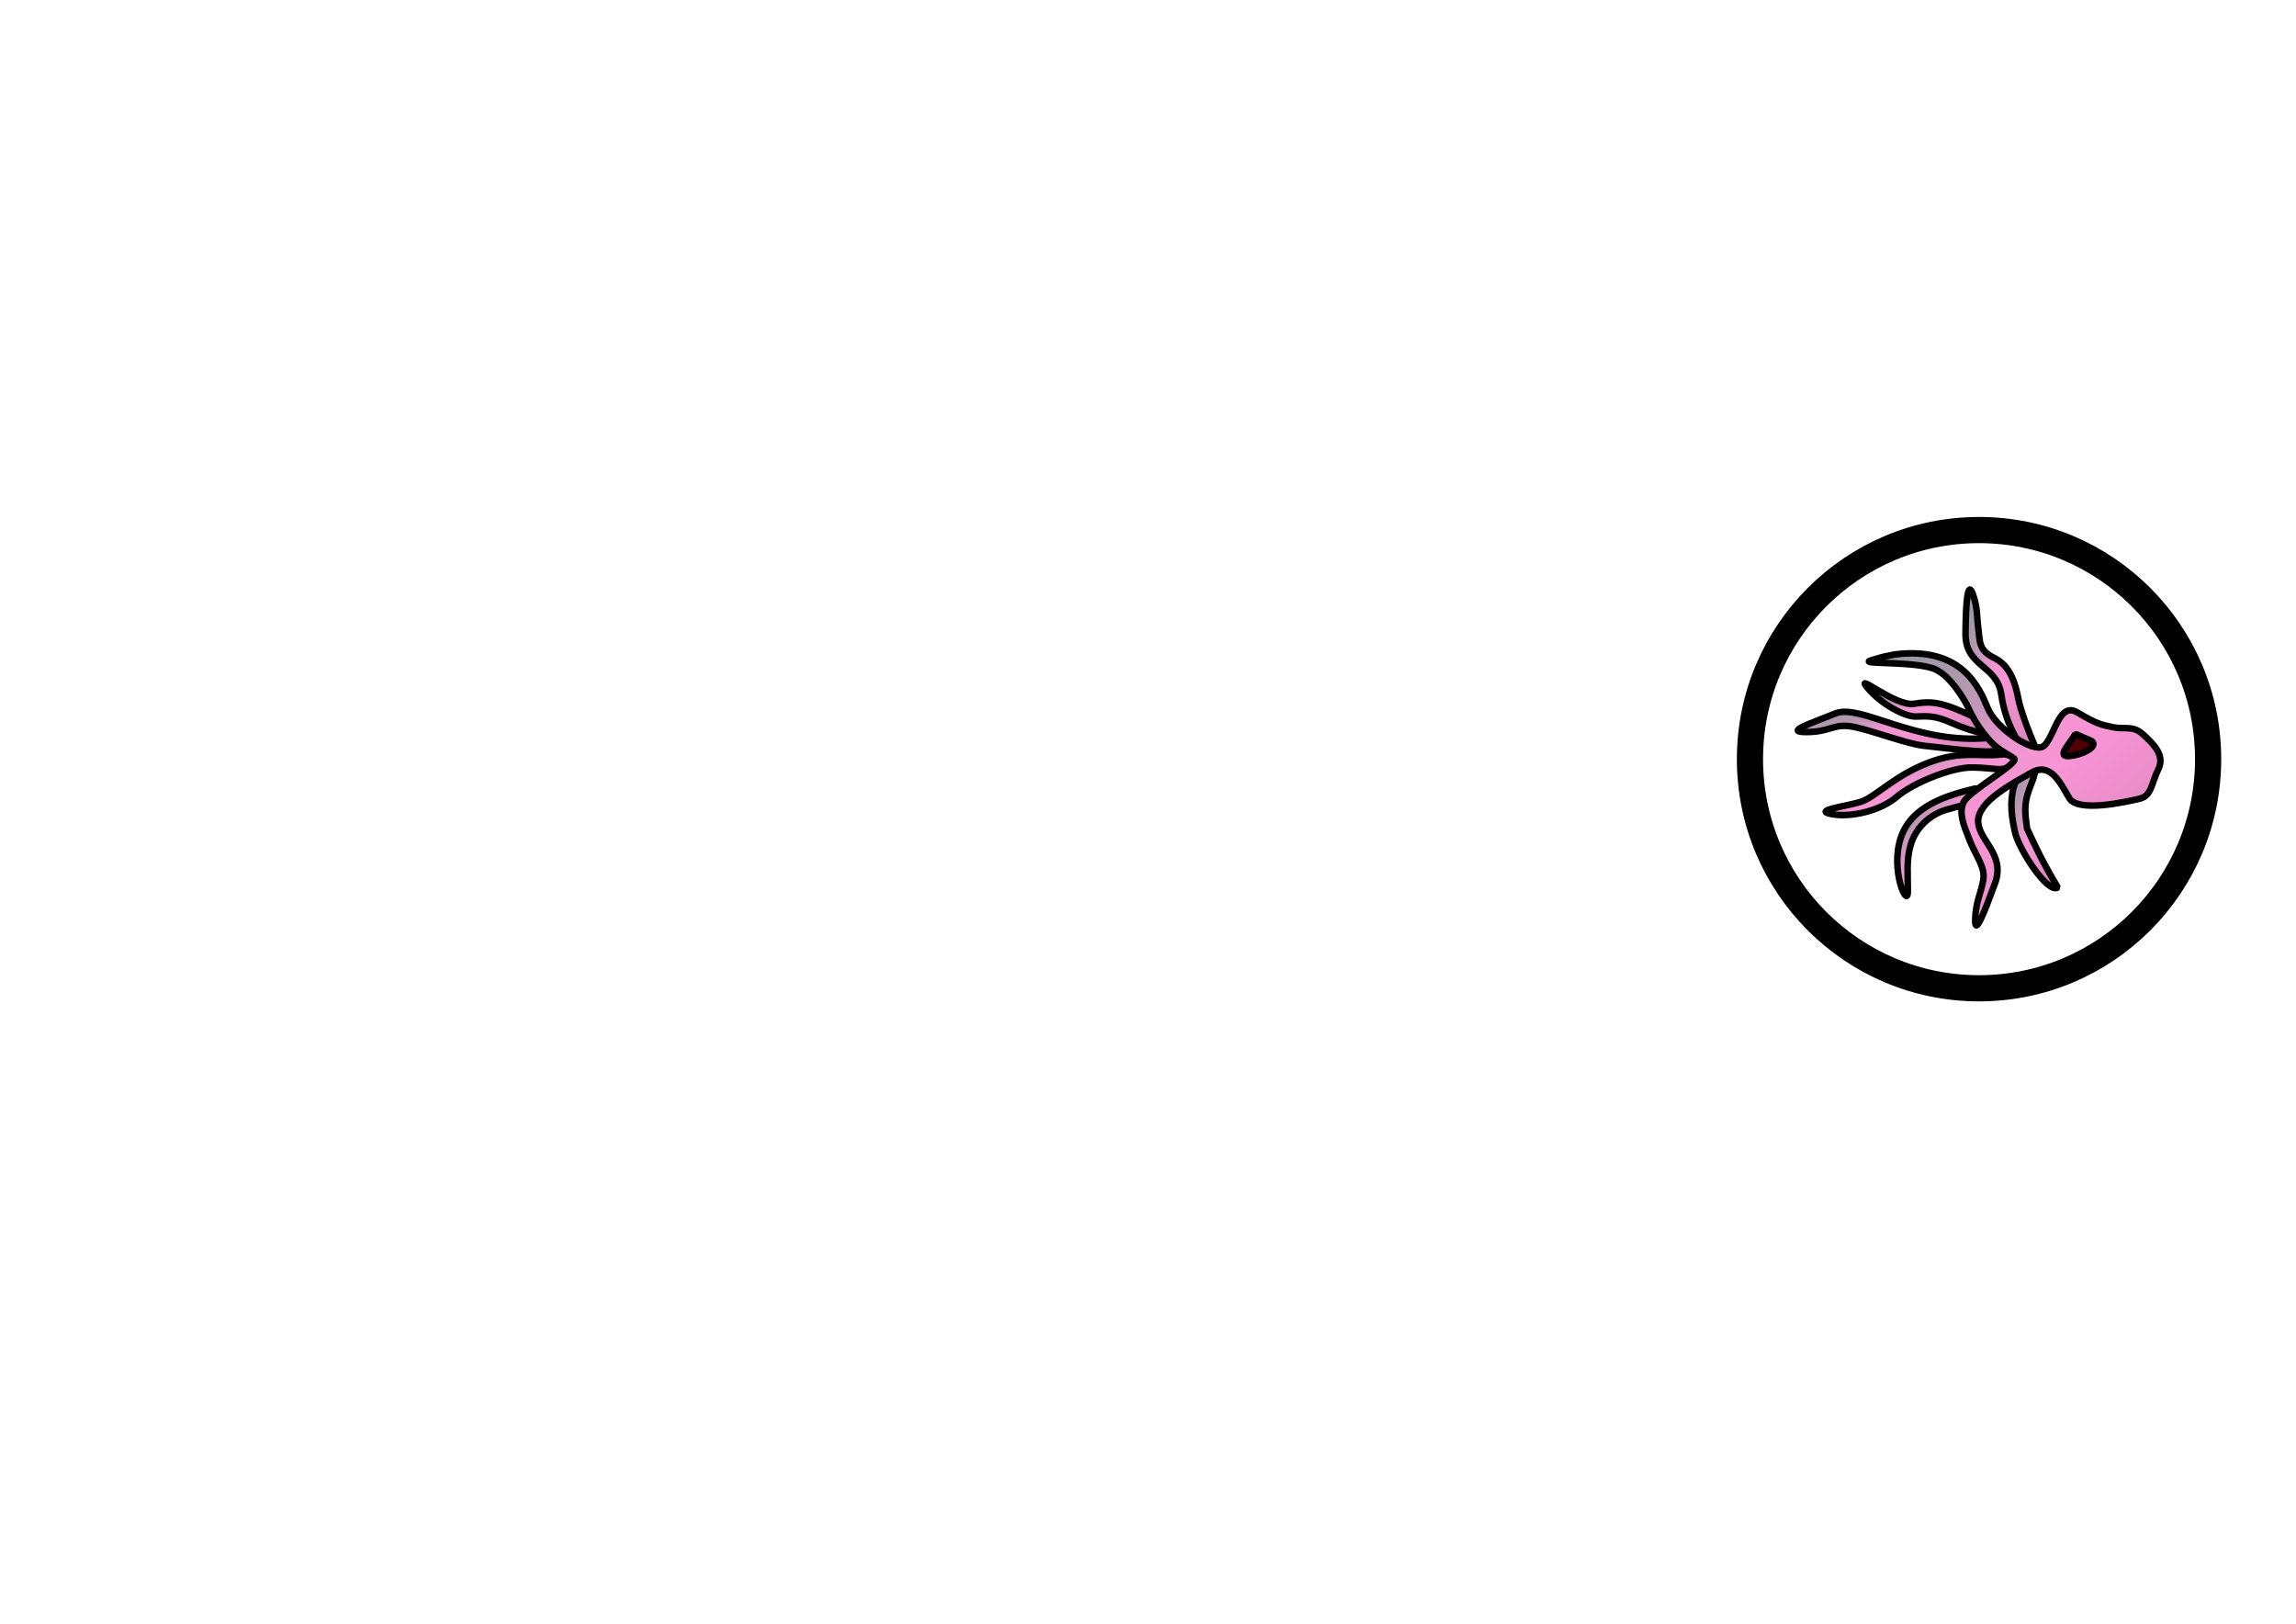
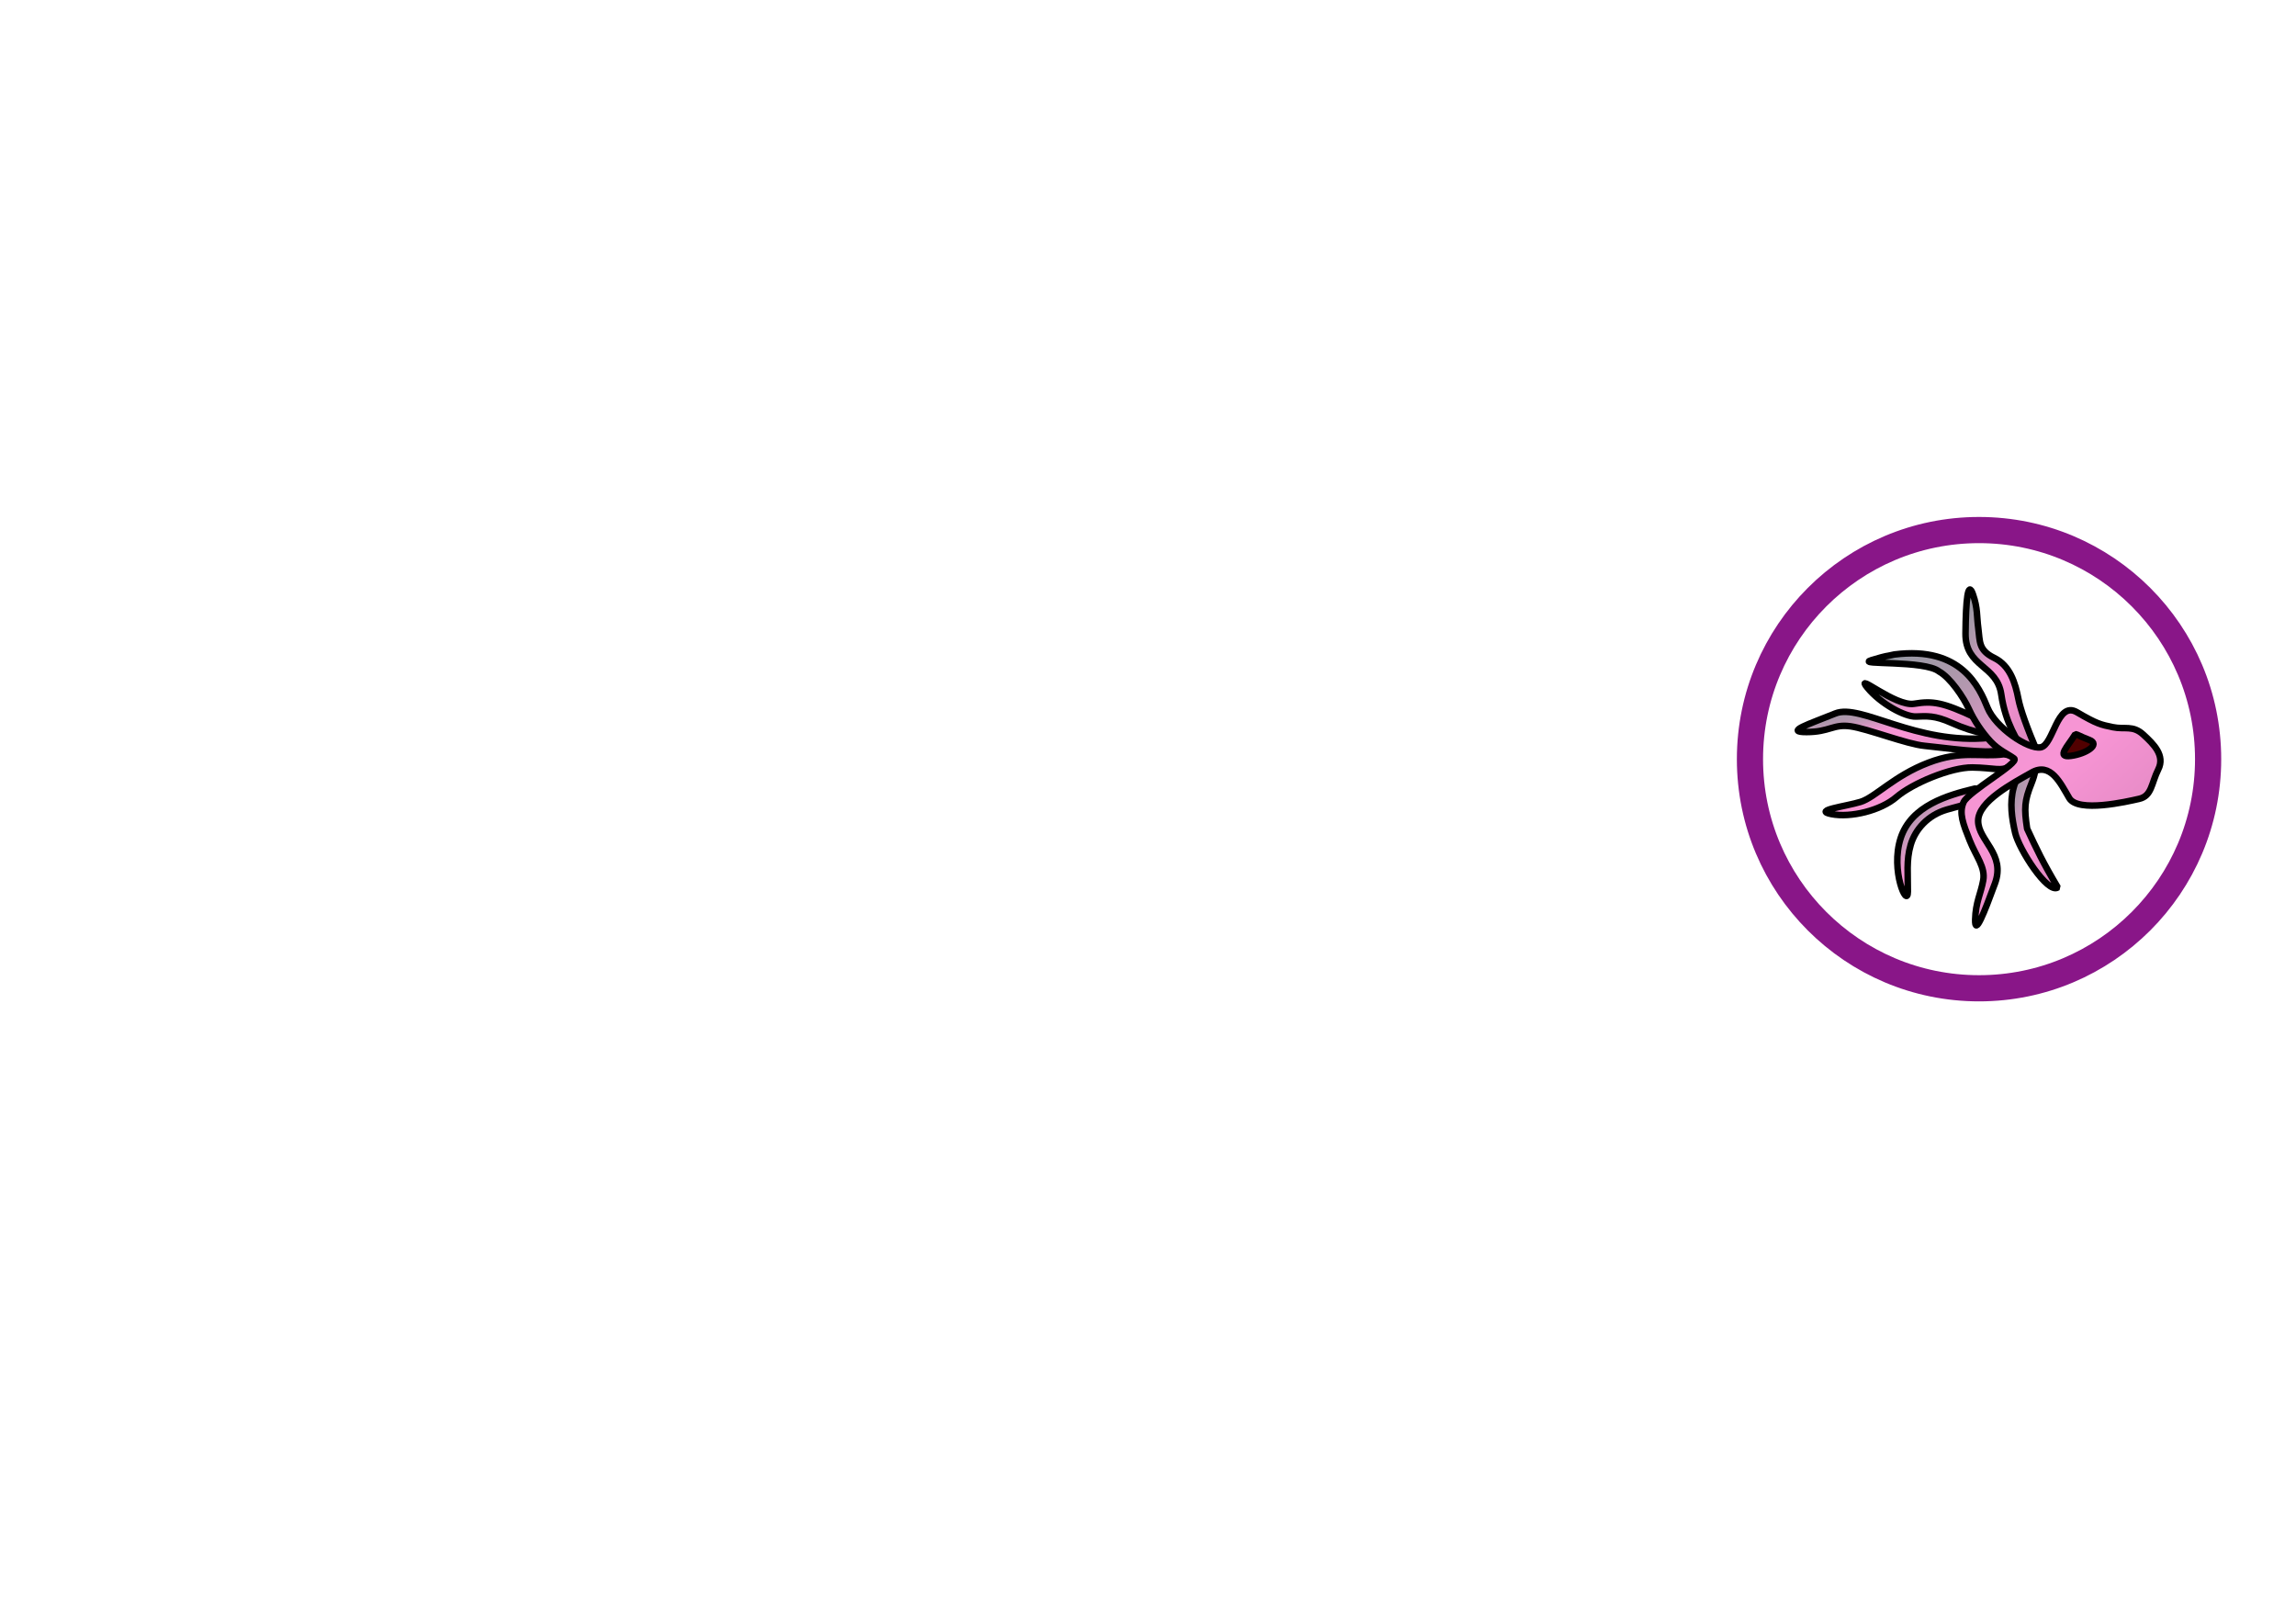
<svg xmlns="http://www.w3.org/2000/svg" width="841.92pt" height="595.2pt" viewBox="0 0 841.92 595.2">
  <defs>
    <linearGradient id="gradient0" gradientUnits="objectBoundingBox" x1="0" y1="0" x2="1" y2="1" spreadMethod="pad">
      <stop stop-color="#8e9a9f" offset="0" stop-opacity="1" />
      <stop stop-color="#b498af" offset="0.229" stop-opacity="1" />
      <stop stop-color="#f495d3" offset="0.436" stop-opacity="1" />
      <stop stop-color="#f895d5" offset="0.531" stop-opacity="1" />
      <stop stop-color="#d984bb" offset="0.922" stop-opacity="1" />
      <stop stop-color="#383d3d" offset="0.994" stop-opacity="1" />
      <stop stop-color="#0a222a" offset="1" stop-opacity="1" />
    </linearGradient>
    <linearGradient id="gradient1" gradientUnits="objectBoundingBox" x1="0" y1="0" x2="1" y2="1" spreadMethod="pad">
      <stop stop-color="#8e9a9f" offset="0" stop-opacity="1" />
      <stop stop-color="#b498af" offset="0.229" stop-opacity="1" />
      <stop stop-color="#f495d3" offset="0.436" stop-opacity="1" />
      <stop stop-color="#f895d5" offset="0.531" stop-opacity="1" />
      <stop stop-color="#d984bb" offset="0.922" stop-opacity="1" />
      <stop stop-color="#383d3d" offset="0.994" stop-opacity="1" />
      <stop stop-color="#0a222a" offset="1" stop-opacity="1" />
    </linearGradient>
    <linearGradient id="gradient2" gradientUnits="objectBoundingBox" x1="0" y1="0" x2="1" y2="1" spreadMethod="pad">
      <stop stop-color="#8e9a9f" offset="0" stop-opacity="1" />
      <stop stop-color="#b498af" offset="0.229" stop-opacity="1" />
      <stop stop-color="#f495d3" offset="0.436" stop-opacity="1" />
      <stop stop-color="#f895d5" offset="0.531" stop-opacity="1" />
      <stop stop-color="#d984bb" offset="0.922" stop-opacity="1" />
      <stop stop-color="#383d3d" offset="0.994" stop-opacity="1" />
      <stop stop-color="#0a222a" offset="1" stop-opacity="1" />
    </linearGradient>
    <linearGradient id="gradient3" gradientUnits="objectBoundingBox" x1="0" y1="0" x2="1" y2="1" spreadMethod="pad">
      <stop stop-color="#8e9a9f" offset="0" stop-opacity="1" />
      <stop stop-color="#b498af" offset="0.229" stop-opacity="1" />
      <stop stop-color="#f495d3" offset="0.436" stop-opacity="1" />
      <stop stop-color="#f895d5" offset="0.531" stop-opacity="1" />
      <stop stop-color="#d984bb" offset="0.922" stop-opacity="1" />
      <stop stop-color="#383d3d" offset="0.994" stop-opacity="1" />
      <stop stop-color="#0a222a" offset="1" stop-opacity="1" />
    </linearGradient>
    <linearGradient id="gradient4" gradientUnits="objectBoundingBox" x1="0" y1="0" x2="1" y2="1" spreadMethod="pad">
      <stop stop-color="#8e9a9f" offset="0" stop-opacity="1" />
      <stop stop-color="#b498af" offset="0.229" stop-opacity="1" />
      <stop stop-color="#f495d3" offset="0.436" stop-opacity="1" />
      <stop stop-color="#f895d5" offset="0.531" stop-opacity="1" />
      <stop stop-color="#d984bb" offset="0.922" stop-opacity="1" />
      <stop stop-color="#383d3d" offset="0.994" stop-opacity="1" />
      <stop stop-color="#0a222a" offset="1" stop-opacity="1" />
    </linearGradient>
    <linearGradient id="gradient5" gradientUnits="objectBoundingBox" x1="0" y1="0" x2="1" y2="1" spreadMethod="pad">
      <stop stop-color="#8e9a9f" offset="0" stop-opacity="1" />
      <stop stop-color="#b498af" offset="0.229" stop-opacity="1" />
      <stop stop-color="#f495d3" offset="0.436" stop-opacity="1" />
      <stop stop-color="#f895d5" offset="0.531" stop-opacity="1" />
      <stop stop-color="#d984bb" offset="0.922" stop-opacity="1" />
      <stop stop-color="#383d3d" offset="0.994" stop-opacity="1" />
      <stop stop-color="#0a222a" offset="1" stop-opacity="1" />
    </linearGradient>
    <linearGradient id="gradient6" gradientUnits="objectBoundingBox" x1="0" y1="0" x2="1" y2="1" spreadMethod="pad">
      <stop stop-color="#8e9a9f" offset="0" stop-opacity="1" />
      <stop stop-color="#b498af" offset="0.229" stop-opacity="1" />
      <stop stop-color="#f495d3" offset="0.436" stop-opacity="1" />
      <stop stop-color="#f895d5" offset="0.531" stop-opacity="1" />
      <stop stop-color="#d984bb" offset="0.922" stop-opacity="1" />
      <stop stop-color="#383d3d" offset="0.994" stop-opacity="1" />
      <stop stop-color="#0a222a" offset="1" stop-opacity="1" />
    </linearGradient>
  </defs>
-   <path id="shape0" transform="translate(720.7365, 216.1342)" fill="url(#gradient0)" fill-rule="evenodd" stroke="#000000" stroke-width="2.4" stroke-linecap="square" stroke-linejoin="bevel" d="M20.655 58.247C19.398 55.673 14.671 49.386 13.106 38.457C11.541 27.528 -0.109 28.56 0.001 16.096C0.11 3.632 0.889 -3.488 2.708 1.726C4.526 6.939 4.072 9.715 4.7 14.328C5.329 18.941 4.645 22.214 10.499 25.061C16.354 27.908 18.258 34.29 19.382 40.095C20.132 43.965 22.491 50.58 26.458 59.938C24.564 59.546 22.63 58.983 20.655 58.247Z" />
-   <path id="shape1" transform="translate(683.7706, 250.5222)" fill="url(#gradient1)" fill-rule="evenodd" stroke="#000000" stroke-width="2.4" stroke-linecap="square" stroke-linejoin="bevel" d="M40.827 12.666C28.619 6.917 24.962 6.376 18.102 7.5C11.241 8.624 -3.956 -4.406 0.962 1.58C5.88 7.566 14.76 12.31 18.755 12.18C22.75 12.05 25.619 11.695 31.844 14.498C35.993 16.366 40.221 17.737 44.526 18.61C43.868 16.449 42.636 14.468 40.827 12.666Z" />
-   <path id="shape2" transform="translate(669.4785, 276.5202)" fill="url(#gradient2)" fill-rule="evenodd" stroke="#000000" stroke-width="2.4" stroke-linecap="square" stroke-linejoin="bevel" d="M65.286 0C56.747 1.186 50.107 -1.661 37.581 3.13C25.056 7.92 18.13 15.822 12.774 17.474C7.418 19.125 -4.912 20.585 2.105 21.954C9.123 23.323 20.09 20.733 25.963 15.685C31.836 10.638 45.962 4.759 53.783 4.854C61.604 4.95 64.495 6.465 67.386 4.407C70.276 2.35 74.859 3.709 70.952 1.98C67.045 0.251 67.045 0.251 65.286 0Z" />
-   <path id="shape3" transform="translate(695.7165, 288.5961)" fill="url(#gradient3)" fill-rule="evenodd" stroke="#000000" stroke-width="2.4" stroke-linecap="square" stroke-linejoin="bevel" d="M28.491 0.513C18.467 2.94 5.099 6.744 1.234 18.693C-2.63 30.642 3.809 44.612 3.876 38.352C3.943 32.093 3.237 26.829 4.923 21.128C6.61 15.427 11.212 10.287 18.065 8.256C24.918 6.225 30.856 5.483 32.152 1.893C33.449 -1.698 31.2 1.018 28.491 0.513Z" />
-   <path id="shape4" transform="translate(737.5617, 279.5505)" fill="url(#gradient4)" fill-rule="evenodd" stroke="#000000" stroke-width="2.4" stroke-linecap="square" stroke-linejoin="bevel" d="M0.836 9.103C-0.75 14.845 0.202 20.629 1.374 25.78C2.724 31.706 13.253 48.269 17.003 45.814C11.48 36.538 9.201 31.685 5.763 24.267C4.633 16.772 4.76 14.109 7.382 7.607C10.005 1.106 8.853 -2.771 6.241 2.385C3.697 7.607 2.421 3.361 0.836 9.103Z" />
-   <path id="shape5" transform="translate(659.2386, 260.9767)" fill="url(#gradient5)" fill-rule="evenodd" stroke="#000000" stroke-width="2.4" stroke-linecap="square" stroke-linejoin="bevel" d="M70.341 9.529C43.324 12.225 23.081 -3.194 13.739 0.606C4.396 4.407 -5.175 7.436 3.243 7.416C11.661 7.397 13 4.416 19.323 5.309C25.646 6.201 39.952 11.866 46.482 12.468C53.013 13.07 69.805 15.58 73.414 14.093C77.023 12.605 77.966 13.083 70.341 9.529Z" />
-   <path id="shape6" transform="translate(685.2965, 239.5285)" fill="url(#gradient6)" fill-rule="evenodd" stroke="#000000" stroke-width="2.4" stroke-linecap="square" stroke-linejoin="bevel" d="M9.334 0.426C34.044 -2.754 40.544 12.663 43.514 19.945C46.484 27.227 58.323 35.281 63.016 34.459C67.708 33.638 68.968 17.296 76.296 21.594C83.624 25.891 85.029 26.165 89.478 27.082C93.927 27.999 96.788 26.27 100.634 29.801C104.481 33.333 108.674 37.459 106.124 42.544C103.574 47.629 103.787 52.276 99.162 53.339C94.536 54.402 76.679 58.519 73.472 53.074C70.264 47.629 66.643 39.767 59.705 43.698C52.767 47.629 40.053 54.251 40.071 61.464C40.089 68.677 50.235 73.504 46.242 84.354C42.25 95.203 38.835 103.936 38.981 97.617C39.127 91.298 41.063 88.081 41.927 83.241C42.791 78.4 39.359 74.59 36.967 68.6C34.575 62.609 32.95 58.544 34.721 54.598C36.492 50.651 55.322 40.14 53.277 38.584C51.232 37.028 47.706 35.623 44.637 32.332C41.567 29.041 38.594 24.677 36.67 20.412C34.745 16.148 29.793 8.867 25.758 6.671C20.512 2.417 -5.091 4.325 0.904 2.523C7.888 0.455 5.117 1.418 9.334 0.426Z" />
-   <path id="shape7" transform="translate(756.6938, 269.1722)" fill="#510000" fill-rule="evenodd" stroke="#000000" stroke-width="2.4" stroke-linecap="square" stroke-linejoin="bevel" d="M4.3 0C1.495 4.544 -2.902 8.7 2.716 7.947C8.334 7.194 13.592 3.722 9.496 2.134C5.4 0.547 5.451 0.228 4.3 0Z" />
-   <circle id="shape13" transform="matrix(1 0 0 0.9999999 641.6932 194.3334)" r="84" cx="84" cy="84" fill="none" stroke="#000000" stroke-width="9.6" stroke-linecap="square" stroke-linejoin="bevel" />
+   <path id="shape0" transform="matrix(1 0 0 1 720.7365 216.1342)" fill="url(#gradient0)" fill-rule="evenodd" stroke="#000000" stroke-width="2.4" stroke-linecap="square" stroke-linejoin="bevel" d="M20.655 58.247C19.398 55.673 14.671 49.386 13.106 38.457C11.541 27.528 -0.109 28.56 0.001 16.096C0.11 3.632 0.889 -3.488 2.708 1.726C4.526 6.939 4.072 9.715 4.7 14.328C5.329 18.941 4.645 22.214 10.499 25.061C16.354 27.908 18.258 34.29 19.382 40.095C20.132 43.965 22.491 50.58 26.458 59.938C24.564 59.546 22.63 58.983 20.655 58.247Z" />
+   <path id="shape1" transform="matrix(1 0 0 1 683.7706 250.5222)" fill="url(#gradient1)" fill-rule="evenodd" stroke="#000000" stroke-width="2.4" stroke-linecap="square" stroke-linejoin="bevel" d="M40.827 12.666C28.619 6.917 24.962 6.376 18.102 7.5C11.241 8.624 -3.956 -4.406 0.962 1.58C5.88 7.566 14.76 12.31 18.755 12.18C22.75 12.05 25.619 11.695 31.844 14.498C35.993 16.366 40.221 17.737 44.526 18.61C43.868 16.449 42.636 14.468 40.827 12.666Z" />
+   <path id="shape2" transform="matrix(1 0 0 1 669.4785 276.5202)" fill="url(#gradient2)" fill-rule="evenodd" stroke="#000000" stroke-width="2.4" stroke-linecap="square" stroke-linejoin="bevel" d="M65.286 0C56.747 1.186 50.107 -1.661 37.581 3.13C25.056 7.92 18.13 15.822 12.774 17.474C7.418 19.125 -4.912 20.585 2.105 21.954C9.123 23.323 20.09 20.733 25.963 15.685C31.836 10.638 45.962 4.759 53.783 4.854C61.604 4.95 64.495 6.465 67.386 4.407C70.276 2.35 74.859 3.709 70.952 1.98C67.045 0.251 67.045 0.251 65.286 0Z" />
+   <path id="shape3" transform="matrix(1 0 0 1 695.7165 288.5961)" fill="url(#gradient3)" fill-rule="evenodd" stroke="#000000" stroke-width="2.4" stroke-linecap="square" stroke-linejoin="bevel" d="M28.491 0.513C18.467 2.94 5.099 6.744 1.234 18.693C-2.63 30.642 3.809 44.612 3.876 38.352C3.943 32.093 3.237 26.829 4.923 21.128C6.61 15.427 11.212 10.287 18.065 8.256C24.918 6.225 30.856 5.483 32.152 1.893C33.449 -1.698 31.2 1.018 28.491 0.513Z" />
+   <path id="shape4" transform="matrix(1 0 0 1 737.5617 279.5505)" fill="url(#gradient4)" fill-rule="evenodd" stroke="#000000" stroke-width="2.4" stroke-linecap="square" stroke-linejoin="bevel" d="M0.836 9.103C-0.75 14.845 0.202 20.629 1.374 25.78C2.724 31.706 13.253 48.269 17.003 45.814C11.48 36.538 9.201 31.685 5.763 24.267C4.633 16.772 4.76 14.109 7.382 7.607C10.005 1.106 8.853 -2.771 6.241 2.385C3.697 7.607 2.421 3.361 0.836 9.103Z" />
+   <path id="shape5" transform="matrix(1 0 0 1 659.2386 260.9767)" fill="url(#gradient5)" fill-rule="evenodd" stroke="#000000" stroke-width="2.4" stroke-linecap="square" stroke-linejoin="bevel" d="M70.341 9.529C43.324 12.225 23.081 -3.194 13.739 0.606C4.396 4.407 -5.175 7.436 3.243 7.416C11.661 7.397 13 4.416 19.323 5.309C25.646 6.201 39.952 11.866 46.482 12.468C53.013 13.07 69.805 15.58 73.414 14.093C77.023 12.605 77.966 13.083 70.341 9.529Z" />
+   <path id="shape6" transform="matrix(1 0 0 1 685.2965 239.5285)" fill="url(#gradient6)" fill-rule="evenodd" stroke="#000000" stroke-width="2.4" stroke-linecap="square" stroke-linejoin="bevel" d="M9.334 0.426C34.044 -2.754 40.544 12.663 43.514 19.945C46.484 27.227 58.323 35.281 63.016 34.459C67.708 33.638 68.968 17.296 76.296 21.594C83.624 25.891 85.029 26.165 89.478 27.082C93.927 27.999 96.788 26.27 100.634 29.801C104.481 33.333 108.674 37.459 106.124 42.544C103.574 47.629 103.787 52.276 99.162 53.339C94.536 54.402 76.679 58.519 73.472 53.074C70.264 47.629 66.643 39.767 59.705 43.698C52.767 47.629 40.053 54.251 40.071 61.464C40.089 68.677 50.235 73.504 46.242 84.354C42.25 95.203 38.835 103.936 38.981 97.617C39.127 91.298 41.063 88.081 41.927 83.241C42.791 78.4 39.359 74.59 36.967 68.6C34.575 62.609 32.95 58.544 34.721 54.598C36.492 50.651 55.322 40.14 53.277 38.584C51.232 37.028 47.706 35.623 44.637 32.332C41.567 29.041 38.594 24.677 36.67 20.412C34.745 16.148 29.793 8.867 25.758 6.671C20.512 2.417 -5.091 4.325 0.904 2.523C7.888 0.455 5.117 1.418 9.334 0.426Z" />
+   <path id="shape7" transform="matrix(1 0 0 1 756.6938 269.1722)" fill="#510000" fill-rule="evenodd" stroke="#000000" stroke-width="2.4" stroke-linecap="square" stroke-linejoin="bevel" d="M4.3 0C1.495 4.544 -2.902 8.7 2.716 7.947C8.334 7.194 13.592 3.722 9.496 2.134C5.4 0.547 5.451 0.228 4.3 0Z" />
+   <circle id="shape13" transform="matrix(1 0 0 0.9999999 641.6932 194.3334)" r="84" cx="84" cy="84" fill="none" stroke="#891688" stroke-width="9.6" stroke-linecap="square" stroke-linejoin="bevel" />
</svg>
